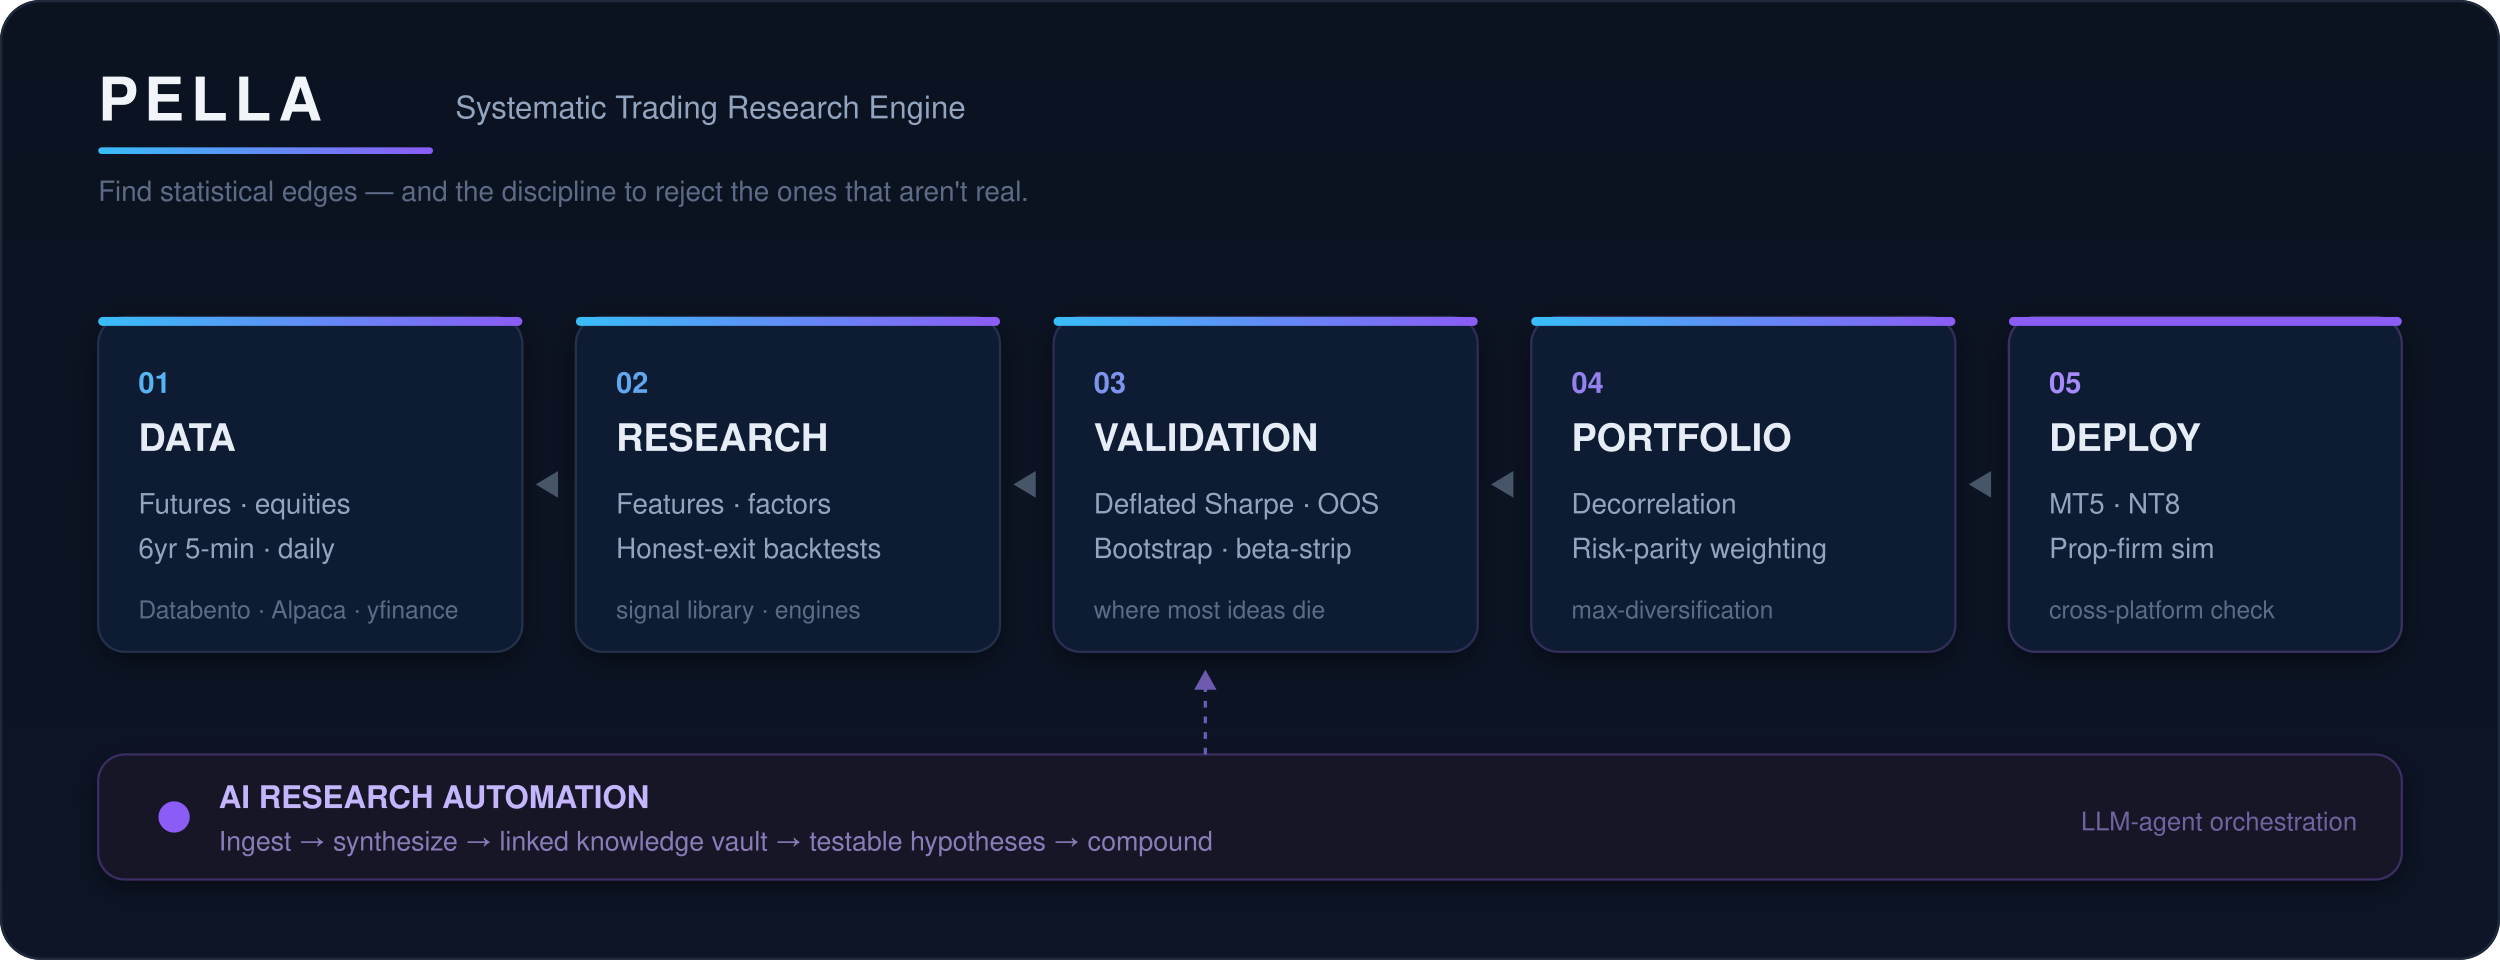
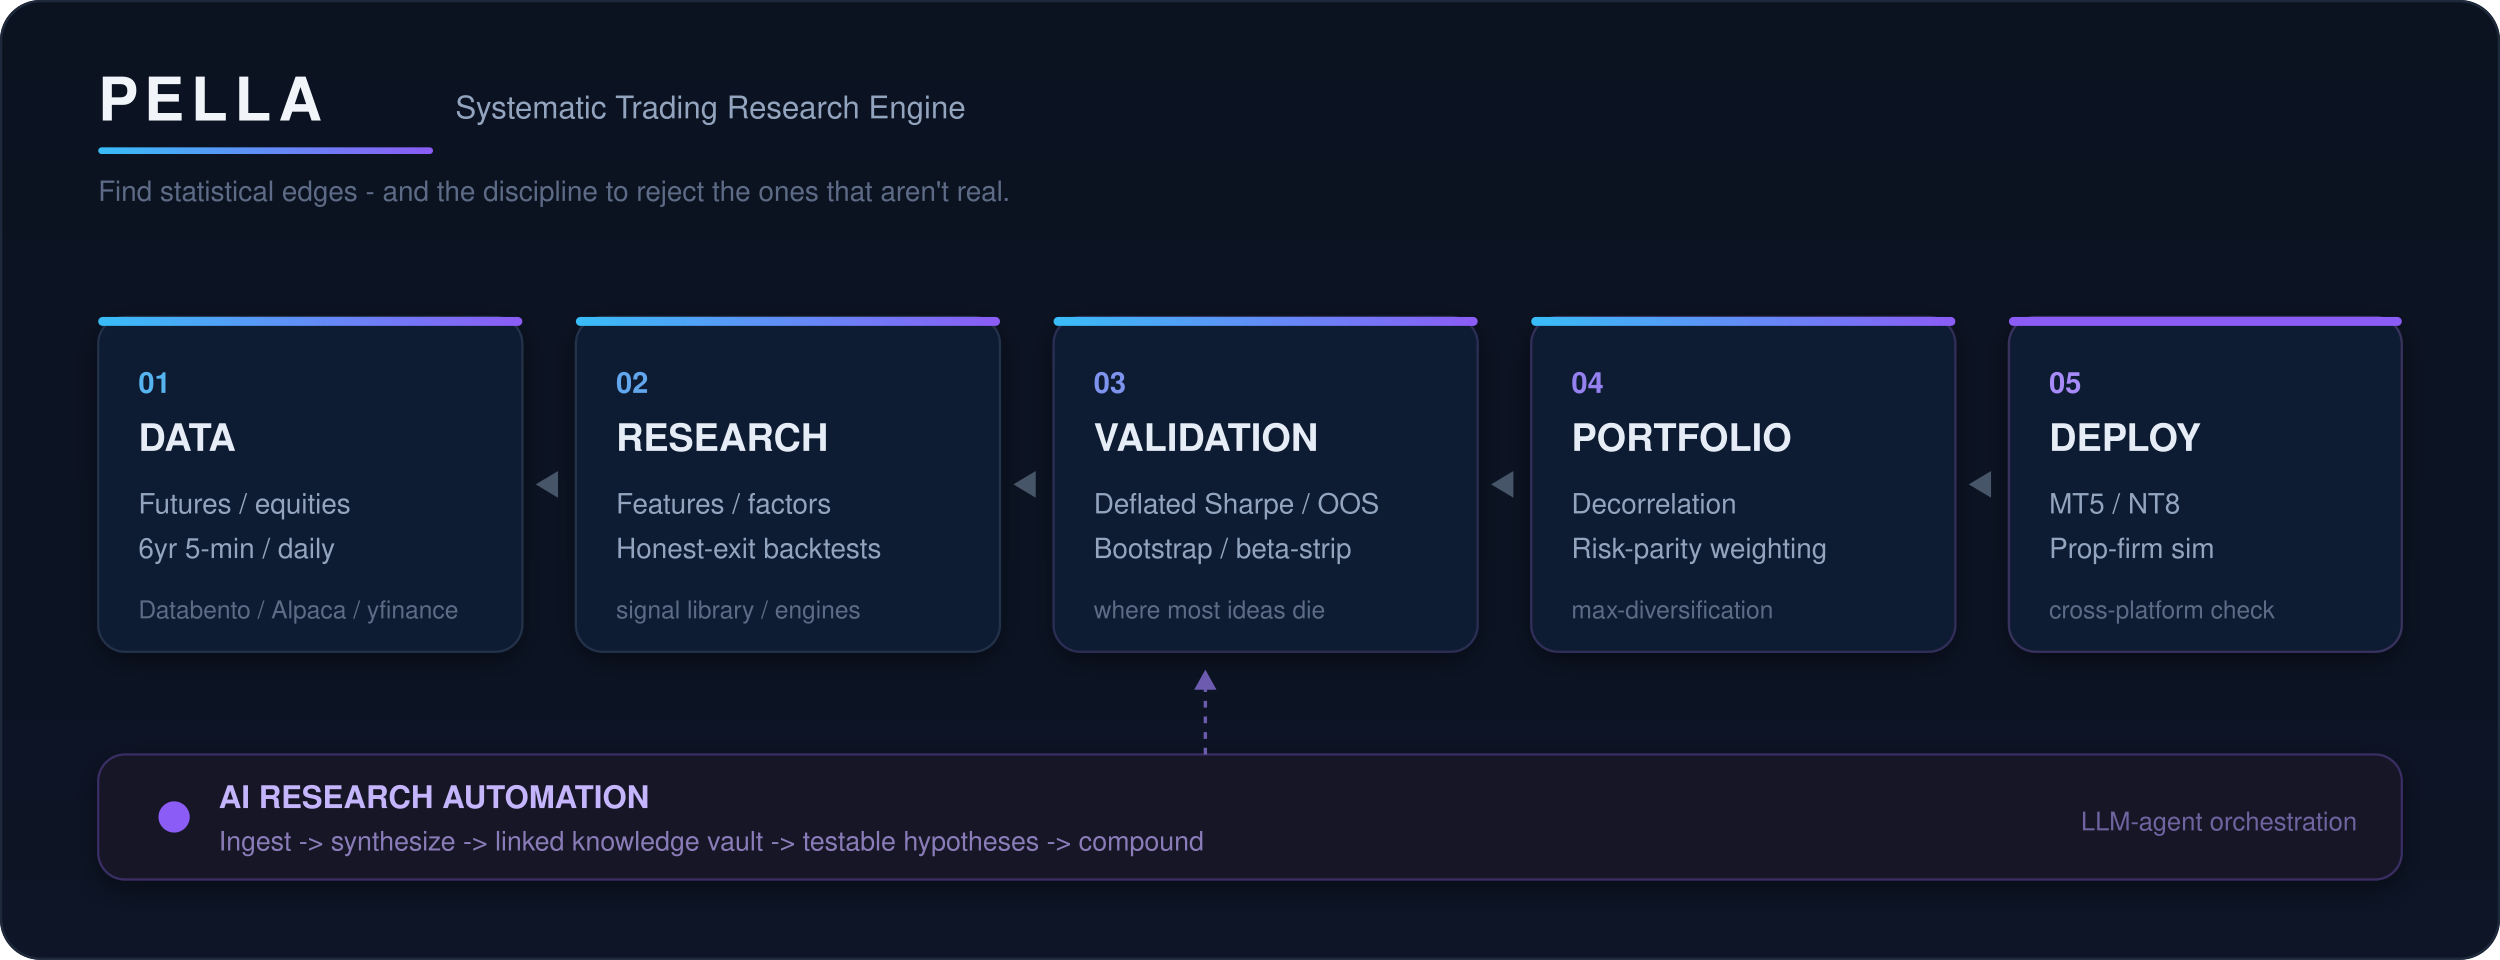
<svg xmlns="http://www.w3.org/2000/svg" viewBox="0 0 1120 430" font-family="-apple-system,BlinkMacSystemFont,Segoe UI,Helvetica,Arial,sans-serif" role="img" aria-labelledby="t d">
  <defs>
    <linearGradient id="bg" x1="0" y1="0" x2="0" y2="1">
      <stop offset="0" stop-color="#0b1220" />
      <stop offset="1" stop-color="#0d1526" />
    </linearGradient>
    <linearGradient id="accent" x1="0" y1="0" x2="1" y2="0">
      <stop offset="0" stop-color="#38bdf8" />
      <stop offset="1" stop-color="#8b5cf6" />
    </linearGradient>
    <filter id="sh" x="-20%" y="-20%" width="140%" height="160%">
      <feDropShadow dx="0" dy="4" stdDeviation="6" flood-color="#000000" flood-opacity="0.45" />
    </filter>
  </defs>
  <rect width="1120" height="430" rx="18" fill="url(#bg)" />
  <rect x="0.5" y="0.5" width="1119" height="429" rx="18" fill="none" stroke="#1e293b" />
  <text x="44" y="54" fill="#f1f5f9" font-size="27" font-weight="700" letter-spacing="3">PELLA</text>
  <rect x="44" y="66" width="150" height="3" rx="1.5" fill="url(#accent)" />
  <text x="204" y="53" fill="#93a4bf" font-size="14" font-weight="500">Systematic Trading Research Engine</text>
-   <text x="44" y="90" fill="#5d6b86" font-size="12.5">Find statistical edges — and the discipline to reject the ones that aren't real.</text>
+   <text x="44" y="90" fill="#5d6b86" font-size="12.5">Find statistical edges - and the discipline to reject the ones that aren't real.</text>
  <g>
    <g filter="url(#sh)">
      <rect x="44" y="142" width="190" height="150" rx="12" fill="#111c30" stroke="#243049" />
    </g>
    <rect x="44" y="142" width="190" height="4" rx="2" fill="url(#accent)" />
    <text x="62" y="176" fill="#56b4f0" font-size="13" font-weight="700">01</text>
    <text x="62" y="202" fill="#e6edf6" font-size="17" font-weight="700">DATA</text>
-     <text x="62" y="230" fill="#93a4bf" font-size="12.5">Futures · equities</text>
-     <text x="62" y="250" fill="#93a4bf" font-size="12.5">6yr 5-min · daily</text>
-     <text x="62" y="277" fill="#5d6b86" font-size="11">Databento · Alpaca · yfinance</text>
+     <text x="62" y="230" fill="#93a4bf" font-size="12.5">Futures / equities</text>
+     <text x="62" y="250" fill="#93a4bf" font-size="12.5">6yr 5-min / daily</text>
+     <text x="62" y="277" fill="#5d6b86" font-size="11">Databento / Alpaca / yfinance</text>
    <g filter="url(#sh)">
      <rect x="258" y="142" width="190" height="150" rx="12" fill="#111c30" stroke="#243049" />
    </g>
    <rect x="258" y="142" width="190" height="4" rx="2" fill="url(#accent)" />
    <text x="276" y="176" fill="#62a6ee" font-size="13" font-weight="700">02</text>
    <text x="276" y="202" fill="#e6edf6" font-size="17" font-weight="700">RESEARCH</text>
-     <text x="276" y="230" fill="#93a4bf" font-size="12.5">Features · factors</text>
+     <text x="276" y="230" fill="#93a4bf" font-size="12.5">Features / factors</text>
    <text x="276" y="250" fill="#93a4bf" font-size="12.5">Honest-exit backtests</text>
-     <text x="276" y="277" fill="#5d6b86" font-size="11">signal library · engines</text>
+     <text x="276" y="277" fill="#5d6b86" font-size="11">signal library / engines</text>
    <g filter="url(#sh)">
      <rect x="472" y="142" width="190" height="150" rx="12" fill="#111c30" stroke="#2c2f55" />
    </g>
    <rect x="472" y="142" width="190" height="4" rx="2" fill="url(#accent)" />
    <text x="490" y="176" fill="#7e93ee" font-size="13" font-weight="700">03</text>
    <text x="490" y="202" fill="#e6edf6" font-size="17" font-weight="700">VALIDATION</text>
-     <text x="490" y="230" fill="#93a4bf" font-size="12.5">Deflated Sharpe · OOS</text>
-     <text x="490" y="250" fill="#93a4bf" font-size="12.5">Bootstrap · beta-strip</text>
+     <text x="490" y="230" fill="#93a4bf" font-size="12.5">Deflated Sharpe / OOS</text>
+     <text x="490" y="250" fill="#93a4bf" font-size="12.5">Bootstrap / beta-strip</text>
    <text x="490" y="277" fill="#5d6b86" font-size="11">where most ideas die</text>
    <g filter="url(#sh)">
      <rect x="686" y="142" width="190" height="150" rx="12" fill="#111c30" stroke="#322f5a" />
    </g>
    <rect x="686" y="142" width="190" height="4" rx="2" fill="url(#accent)" />
    <text x="704" y="176" fill="#9580f0" font-size="13" font-weight="700">04</text>
    <text x="704" y="202" fill="#e6edf6" font-size="17" font-weight="700">PORTFOLIO</text>
    <text x="704" y="230" fill="#93a4bf" font-size="12.5">Decorrelation</text>
    <text x="704" y="250" fill="#93a4bf" font-size="12.5">Risk-parity weighting</text>
    <text x="704" y="277" fill="#5d6b86" font-size="11">max-diversification</text>
    <g filter="url(#sh)">
      <rect x="900" y="142" width="176" height="150" rx="12" fill="#111c30" stroke="#38335f" />
    </g>
    <rect x="900" y="142" width="176" height="4" rx="2" fill="#8b5cf6" />
    <text x="918" y="176" fill="#a78bfa" font-size="13" font-weight="700">05</text>
    <text x="918" y="202" fill="#e6edf6" font-size="17" font-weight="700">DEPLOY</text>
-     <text x="918" y="230" fill="#93a4bf" font-size="12.5">MT5 · NT8</text>
+     <text x="918" y="230" fill="#93a4bf" font-size="12.5">MT5 / NT8</text>
    <text x="918" y="250" fill="#93a4bf" font-size="12.5">Prop-firm sim</text>
    <text x="918" y="277" fill="#5d6b86" font-size="11">cross-platform check</text>
  </g>
  <g fill="#475569">
    <path d="M240 217 l10 -6 v12 z" />
    <path d="M454 217 l10 -6 v12 z" />
    <path d="M668 217 l10 -6 v12 z" />
    <path d="M882 217 l10 -6 v12 z" />
  </g>
  <g filter="url(#sh)">
    <rect x="44" y="338" width="1032" height="56" rx="12" fill="#161228" stroke="#3a2f63" />
  </g>
  <circle cx="78" cy="366" r="7" fill="#8b5cf6" />
  <text x="98" y="362" fill="#c4b5fd" font-size="14" font-weight="700">AI RESEARCH AUTOMATION</text>
-   <text x="98" y="381" fill="#8a7cb8" font-size="12">Ingest → synthesize → linked knowledge vault → testable hypotheses → compound</text>
+   <text x="98" y="381" fill="#8a7cb8" font-size="12">Ingest -&gt; synthesize -&gt; linked knowledge vault -&gt; testable hypotheses -&gt; compound</text>
  <text x="1056" y="372" text-anchor="end" fill="#6f64a0" font-size="11.5">LLM-agent orchestration</text>
  <path d="M540 338 V 306" stroke="#6d5bb0" stroke-width="1.5" stroke-dasharray="3 4" fill="none" />
  <path d="M540 300 l-5 9 h10 z" fill="#6d5bb0" />
</svg>
